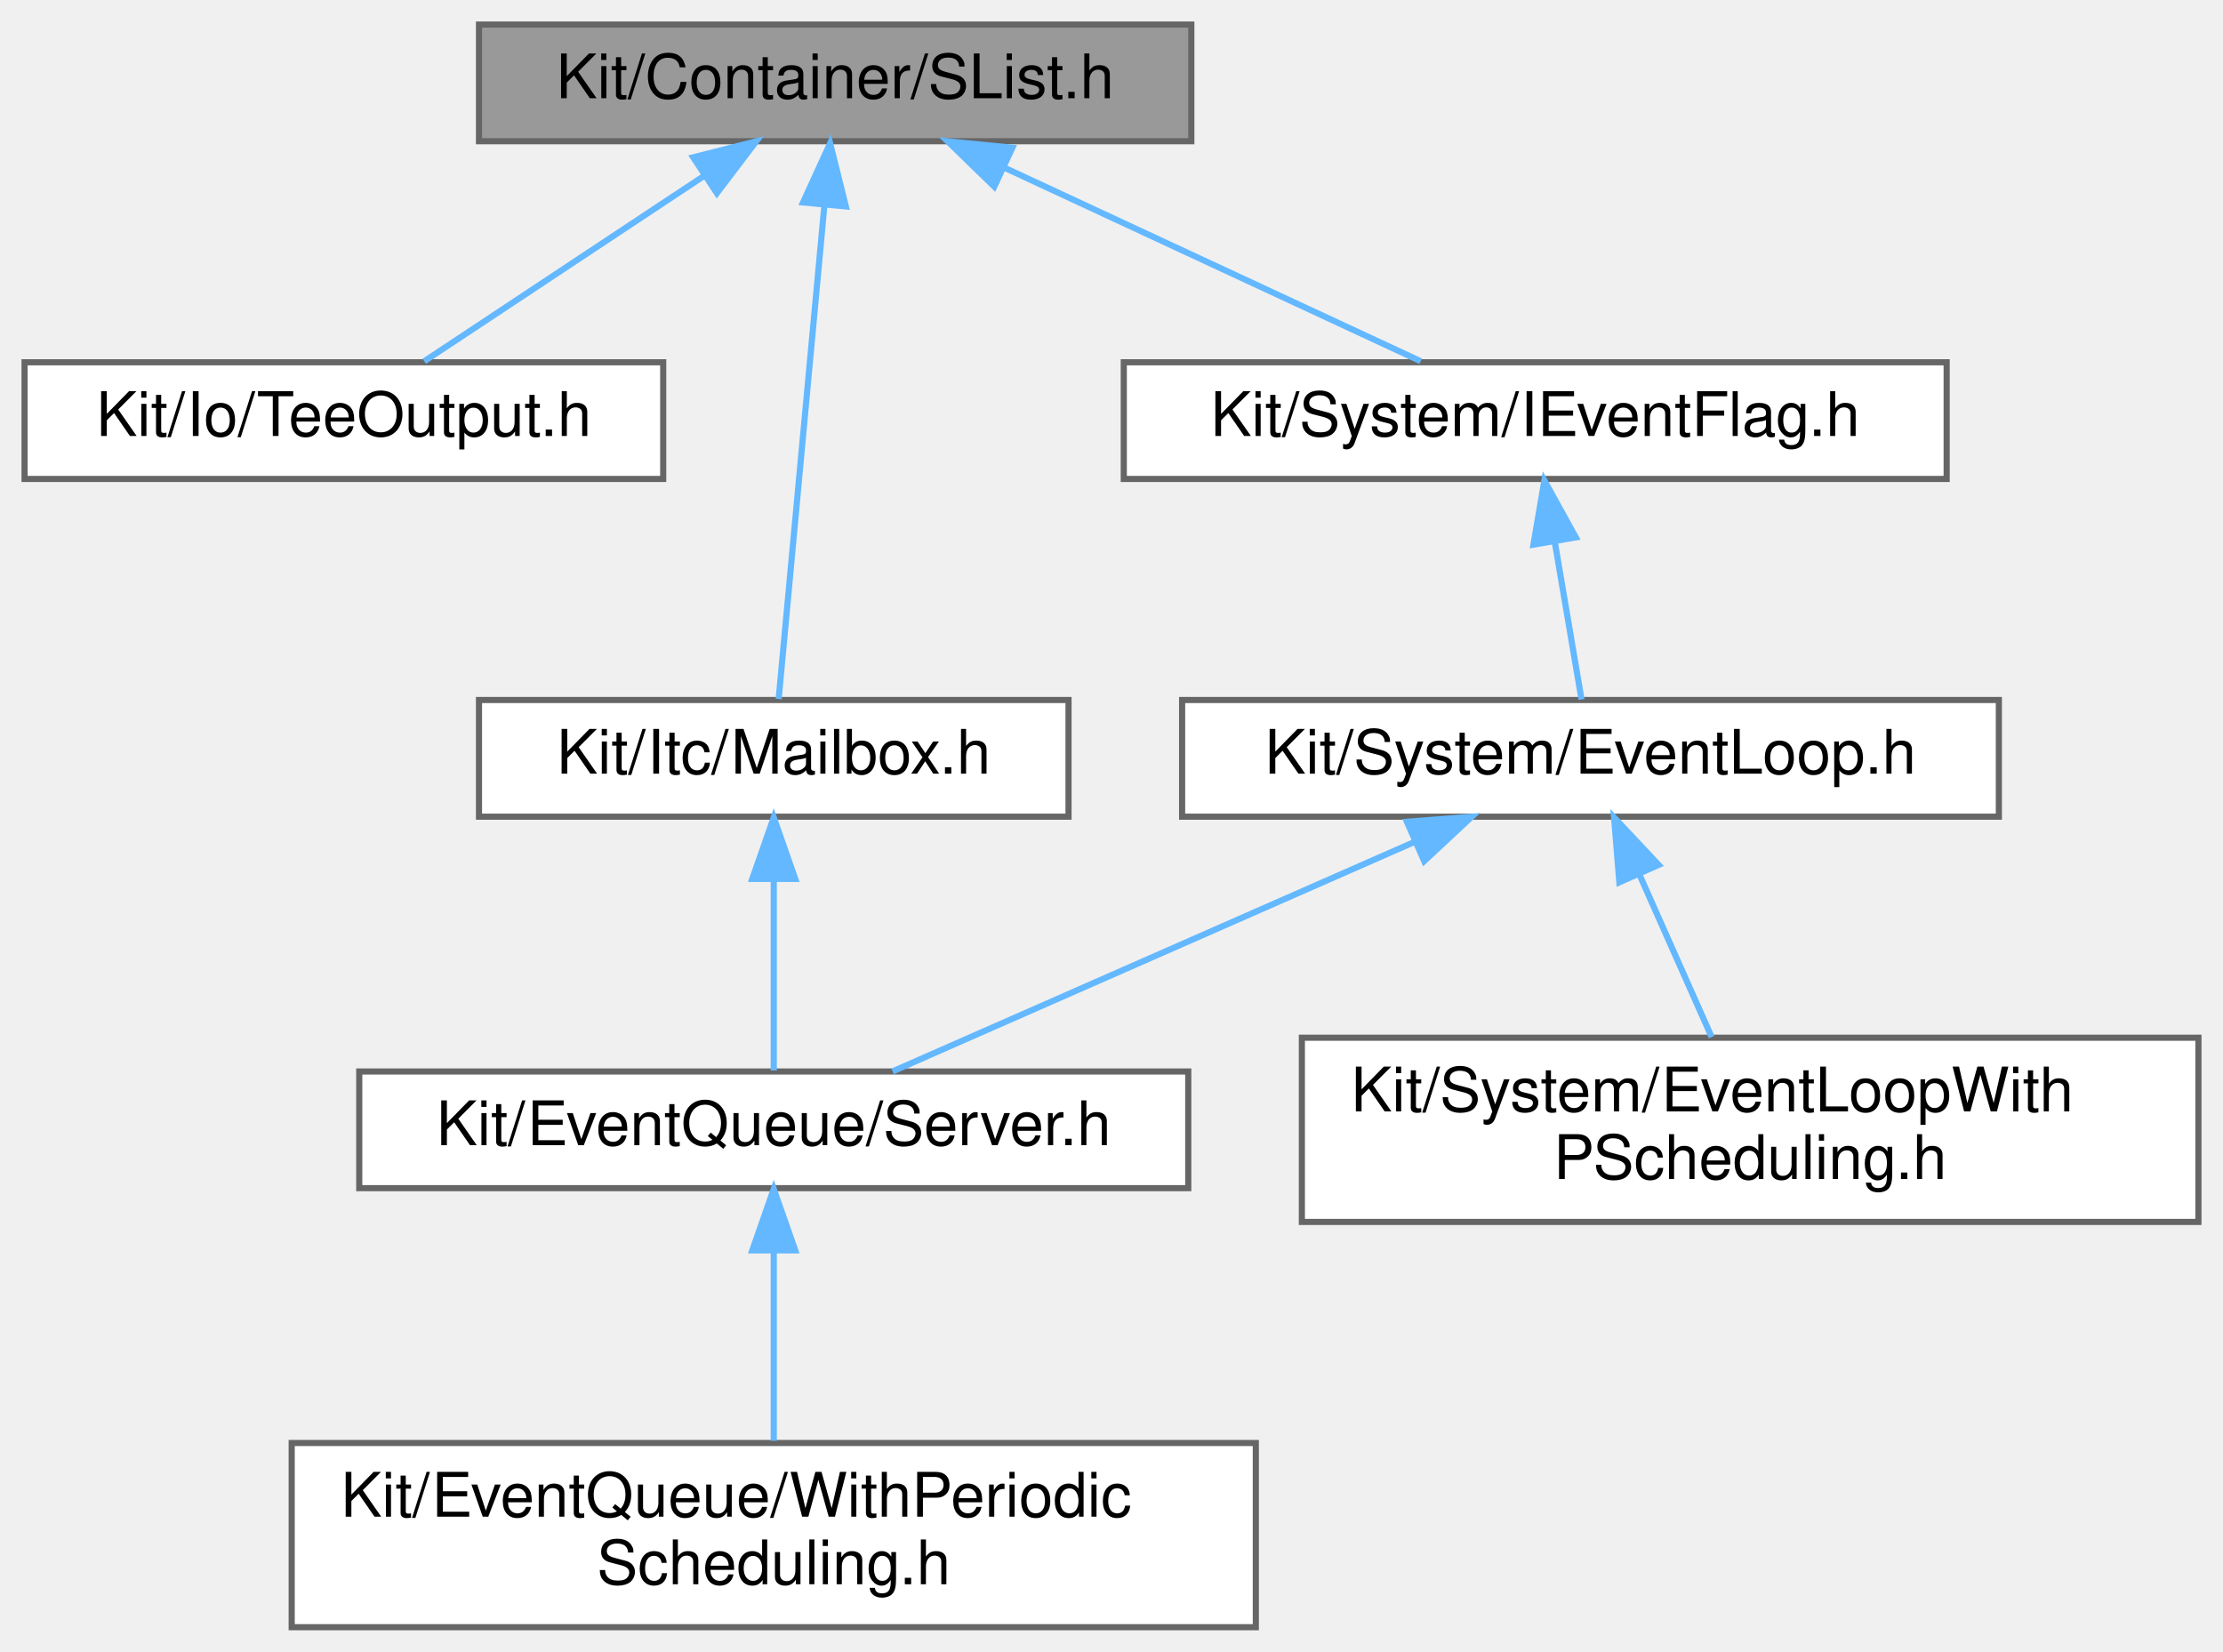
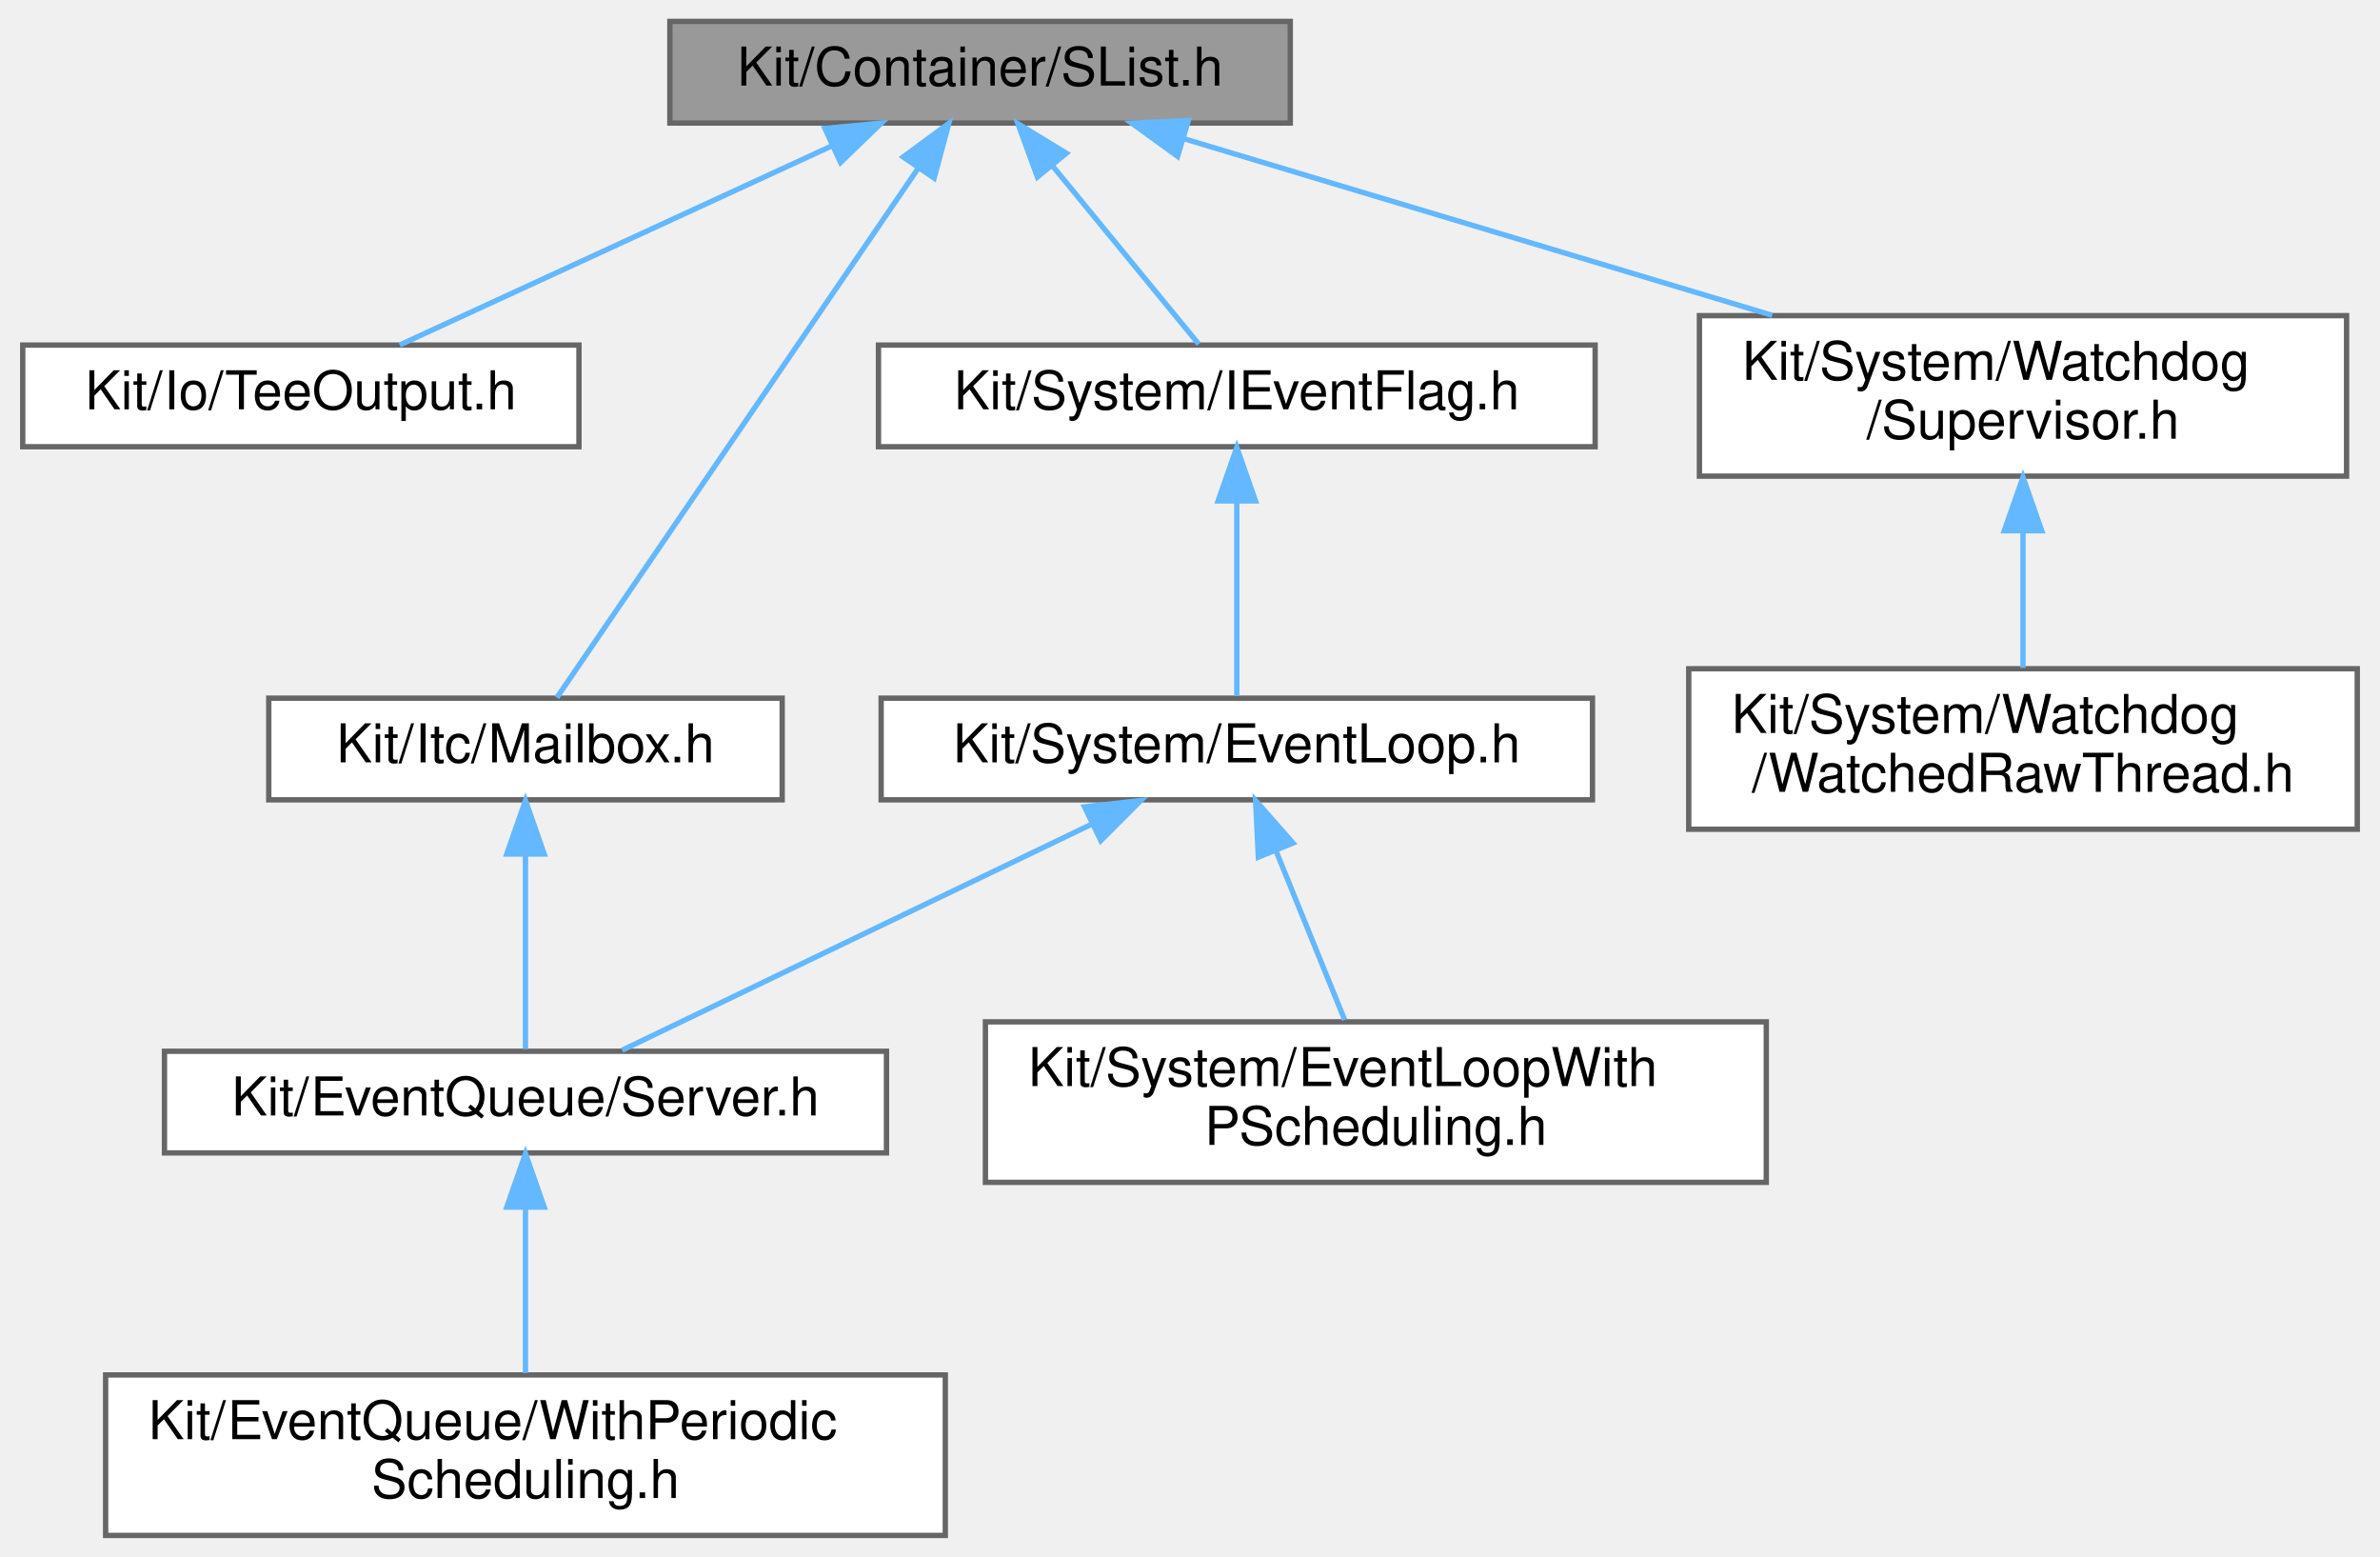
- <svg xmlns="http://www.w3.org/2000/svg" xmlns:xlink="http://www.w3.org/1999/xlink" width="362pt" height="269pt" viewBox="0.00 0.00 362.00 269.00">
-   <g id="graph0" class="graph" transform="scale(1 1) rotate(0) translate(4 265)">
+ <svg xmlns="http://www.w3.org/2000/svg" xmlns:xlink="http://www.w3.org/1999/xlink" width="445pt" height="291pt" viewBox="0.00 0.00 444.50 291.00">
+   <g id="graph0" class="graph" transform="scale(1 1) rotate(0) translate(4 287)">
    <g id="Node000001" class="node">
      <g id="a_Node000001">
        <a xlink:title=" ">
-           <polygon fill="#999999" stroke="#666666" points="190,-261 74,-261 74,-242 190,-242 190,-261" />
-           <text text-anchor="middle" x="132" y="-249" font-family="Helvetica,sans-Serif" font-size="10.00">Kit/Container/SList.h</text>
+           <polygon fill="#999999" stroke="#666666" points="237,-283 121,-283 121,-264 237,-264 237,-283" />
+           <text text-anchor="middle" x="179" y="-271" font-family="Helvetica,sans-Serif" font-size="10.00">Kit/Container/SList.h</text>
        </a>
      </g>
    </g>
    <g id="Node000002" class="node">
      <g id="a_Node000002">
        <a xlink:href="_tee_output_8h.html" target="_top" xlink:title=" ">
-           <polygon fill="white" stroke="#666666" points="104,-206 0,-206 0,-187 104,-187 104,-206" />
-           <text text-anchor="middle" x="52" y="-194" font-family="Helvetica,sans-Serif" font-size="10.00">Kit/Io/TeeOutput.h</text>
+           <polygon fill="white" stroke="#666666" points="104,-222.5 0,-222.5 0,-203.5 104,-203.5 104,-222.5" />
+           <text text-anchor="middle" x="52" y="-210.5" font-family="Helvetica,sans-Serif" font-size="10.00">Kit/Io/TeeOutput.h</text>
        </a>
      </g>
    </g>
    <g id="edge1_Node000001_Node000002" class="edge">
      <g id="a_edge1_Node000001_Node000002">
        <a xlink:title=" ">
-           <path fill="none" stroke="#63b8ff" d="M110.75,-236.42C96.24,-226.81 77.46,-214.37 65.09,-206.17" />
-           <polygon fill="#63b8ff" stroke="#63b8ff" points="108.88,-239.38 119.15,-241.98 112.74,-233.54 108.88,-239.38" />
+           <path fill="none" stroke="#63b8ff" d="M151.39,-259.78C126.88,-248.49 91.76,-232.31 70.49,-222.52" />
+           <polygon fill="#63b8ff" stroke="#63b8ff" points="149.99,-262.99 160.53,-263.99 152.91,-256.63 149.99,-262.99" />
        </a>
      </g>
    </g>
    <g id="Node000003" class="node">
      <g id="a_Node000003">
        <a xlink:href="_mailbox_8h.html" target="_top" xlink:title=" ">
-           <polygon fill="white" stroke="#666666" points="170,-151 74,-151 74,-132 170,-132 170,-151" />
-           <text text-anchor="middle" x="122" y="-139" font-family="Helvetica,sans-Serif" font-size="10.00">Kit/Itc/Mailbox.h</text>
+           <polygon fill="white" stroke="#666666" points="142,-156.5 46,-156.5 46,-137.5 142,-137.5 142,-156.5" />
+           <text text-anchor="middle" x="94" y="-144.5" font-family="Helvetica,sans-Serif" font-size="10.00">Kit/Itc/Mailbox.h</text>
        </a>
      </g>
    </g>
    <g id="edge2_Node000001_Node000003" class="edge">
      <g id="a_edge2_Node000001_Node000003">
        <a xlink:title=" ">
-           <path fill="none" stroke="#63b8ff" d="M130.24,-231.48C128.05,-207.84 124.41,-168.5 122.8,-151.16" />
-           <polygon fill="#63b8ff" stroke="#63b8ff" points="126.77,-232.03 131.18,-241.66 133.74,-231.38 126.77,-232.03" />
+           <path fill="none" stroke="#63b8ff" d="M167.42,-255.54C149.03,-228.6 113.82,-177.02 99.88,-156.62" />
+           <polygon fill="#63b8ff" stroke="#63b8ff" points="164.63,-257.66 173.16,-263.94 170.41,-253.71 164.63,-257.66" />
        </a>
      </g>
    </g>
    <g id="Node000006" class="node">
      <g id="a_Node000006">
        <a xlink:href="_i_event_flag_8h.html" target="_top" xlink:title=" ">
-           <polygon fill="white" stroke="#666666" points="313,-206 179,-206 179,-187 313,-187 313,-206" />
-           <text text-anchor="middle" x="246" y="-194" font-family="Helvetica,sans-Serif" font-size="10.00">Kit/System/IEventFlag.h</text>
+           <polygon fill="white" stroke="#666666" points="294,-222.5 160,-222.5 160,-203.5 294,-203.5 294,-222.5" />
+           <text text-anchor="middle" x="227" y="-210.5" font-family="Helvetica,sans-Serif" font-size="10.00">Kit/System/IEventFlag.h</text>
        </a>
      </g>
    </g>
    <g id="edge5_Node000001_Node000006" class="edge">
      <g id="a_edge5_Node000001_Node000006">
        <a xlink:title=" ">
-           <path fill="none" stroke="#63b8ff" d="M159.39,-237.77C180.42,-227.99 208.89,-214.75 227.35,-206.17" />
-           <polygon fill="#63b8ff" stroke="#63b8ff" points="157.91,-234.6 150.32,-241.98 160.86,-240.94 157.91,-234.6" />
+           <path fill="none" stroke="#63b8ff" d="M192.58,-255.95C201.46,-245.12 212.72,-231.41 219.89,-222.67" />
+           <polygon fill="#63b8ff" stroke="#63b8ff" points="189.72,-253.92 186.08,-263.87 195.13,-258.36 189.72,-253.92" />
+         </a>
+       </g>
+     </g>
+     <g id="Node000009" class="node">
+       <g id="a_Node000009">
+         <a xlink:href="_supervisor_8h.html" target="_top" xlink:title=" ">
+           <polygon fill="white" stroke="#666666" points="434.5,-228 313.5,-228 313.5,-198 434.5,-198 434.5,-228" />
+           <text text-anchor="start" x="321.5" y="-216" font-family="Helvetica,sans-Serif" font-size="10.00">Kit/System/Watchdog</text>
+           <text text-anchor="middle" x="374" y="-205" font-family="Helvetica,sans-Serif" font-size="10.00">/Supervisor.h</text>
+         </a>
+       </g>
+     </g>
+     <g id="edge9_Node000001_Node000009" class="edge">
+       <g id="a_edge9_Node000001_Node000009">
+         <a xlink:title=" ">
+           <path fill="none" stroke="#63b8ff" d="M217.08,-261.08C248.57,-251.63 293.42,-238.17 327.12,-228.06" />
+           <polygon fill="#63b8ff" stroke="#63b8ff" points="215.93,-257.77 207.35,-263.99 217.94,-264.47 215.93,-257.77" />
        </a>
      </g>
    </g>
    <g id="Node000004" class="node">
      <g id="a_Node000004">
        <a xlink:href="_server_8h.html" target="_top" xlink:title=" ">
-           <polygon fill="white" stroke="#666666" points="189.5,-90.5 54.5,-90.5 54.5,-71.5 189.5,-71.5 189.5,-90.5" />
-           <text text-anchor="middle" x="122" y="-78.5" font-family="Helvetica,sans-Serif" font-size="10.00">Kit/EventQueue/Server.h</text>
+           <polygon fill="white" stroke="#666666" points="161.5,-90.5 26.5,-90.5 26.5,-71.5 161.5,-71.5 161.5,-90.5" />
+           <text text-anchor="middle" x="94" y="-78.5" font-family="Helvetica,sans-Serif" font-size="10.00">Kit/EventQueue/Server.h</text>
        </a>
      </g>
    </g>
    <g id="edge3_Node000003_Node000004" class="edge">
      <g id="a_edge3_Node000003_Node000004">
        <a xlink:title=" ">
-           <path fill="none" stroke="#63b8ff" d="M122,-121.66C122,-111.24 122,-98.8 122,-90.67" />
-           <polygon fill="#63b8ff" stroke="#63b8ff" points="118.5,-121.87 122,-131.87 125.5,-121.87 118.5,-121.87" />
+           <path fill="none" stroke="#63b8ff" d="M94,-127.08C94,-115.13 94,-100.22 94,-90.91" />
+           <polygon fill="#63b8ff" stroke="#63b8ff" points="90.5,-127.37 94,-137.37 97.5,-127.37 90.5,-127.37" />
        </a>
      </g>
    </g>
    <g id="Node000005" class="node">
      <g id="a_Node000005">
        <a xlink:href="_with_periodic_scheduling_8h.html" target="_top" xlink:title=" ">
-           <polygon fill="white" stroke="#666666" points="200.5,-30 43.5,-30 43.5,0 200.5,0 200.5,-30" />
-           <text text-anchor="start" x="51.5" y="-18" font-family="Helvetica,sans-Serif" font-size="10.00">Kit/EventQueue/WithPeriodic</text>
-           <text text-anchor="middle" x="122" y="-7" font-family="Helvetica,sans-Serif" font-size="10.00">Scheduling.h</text>
+           <polygon fill="white" stroke="#666666" points="172.5,-30 15.5,-30 15.5,0 172.5,0 172.5,-30" />
+           <text text-anchor="start" x="23.5" y="-18" font-family="Helvetica,sans-Serif" font-size="10.00">Kit/EventQueue/WithPeriodic</text>
+           <text text-anchor="middle" x="94" y="-7" font-family="Helvetica,sans-Serif" font-size="10.00">Scheduling.h</text>
        </a>
      </g>
    </g>
    <g id="edge4_Node000004_Node000005" class="edge">
      <g id="a_edge4_Node000004_Node000005">
        <a xlink:title=" ">
-           <path fill="none" stroke="#63b8ff" d="M122,-61.35C122,-51.47 122,-39.51 122,-30.36" />
-           <polygon fill="#63b8ff" stroke="#63b8ff" points="118.5,-61.37 122,-71.37 125.5,-61.37 118.5,-61.37" />
+           <path fill="none" stroke="#63b8ff" d="M94,-61.35C94,-51.47 94,-39.51 94,-30.36" />
+           <polygon fill="#63b8ff" stroke="#63b8ff" points="90.5,-61.37 94,-71.37 97.5,-61.37 90.5,-61.37" />
        </a>
      </g>
    </g>
    <g id="Node000007" class="node">
      <g id="a_Node000007">
        <a xlink:href="_event_loop_8h.html" target="_top" xlink:title=" ">
-           <polygon fill="white" stroke="#666666" points="321.5,-151 188.5,-151 188.5,-132 321.5,-132 321.5,-151" />
-           <text text-anchor="middle" x="255" y="-139" font-family="Helvetica,sans-Serif" font-size="10.00">Kit/System/EventLoop.h</text>
+           <polygon fill="white" stroke="#666666" points="293.5,-156.5 160.5,-156.5 160.5,-137.5 293.5,-137.5 293.5,-156.5" />
+           <text text-anchor="middle" x="227" y="-144.5" font-family="Helvetica,sans-Serif" font-size="10.00">Kit/System/EventLoop.h</text>
        </a>
      </g>
    </g>
    <g id="edge6_Node000006_Node000007" class="edge">
      <g id="a_edge6_Node000006_Node000007">
        <a xlink:title=" ">
-           <path fill="none" stroke="#63b8ff" d="M249.2,-176.66C250.68,-167.93 252.37,-157.99 253.54,-151.09" />
-           <polygon fill="#63b8ff" stroke="#63b8ff" points="245.71,-176.3 247.49,-186.75 252.61,-177.48 245.71,-176.3" />
+           <path fill="none" stroke="#63b8ff" d="M227,-193.08C227,-181.13 227,-166.22 227,-156.91" />
+           <polygon fill="#63b8ff" stroke="#63b8ff" points="223.5,-193.37 227,-203.37 230.5,-193.37 223.5,-193.37" />
        </a>
      </g>
    </g>
    <g id="edge7_Node000007_Node000004" class="edge">
      <g id="a_edge7_Node000007_Node000004">
        <a xlink:title=" ">
-           <path fill="none" stroke="#63b8ff" d="M226.43,-127.93C200.75,-116.64 163.73,-100.36 141.36,-90.52" />
-           <polygon fill="#63b8ff" stroke="#63b8ff" points="225.1,-131.17 235.66,-131.99 227.92,-124.76 225.1,-131.17" />
+           <path fill="none" stroke="#63b8ff" d="M200.04,-133.03C173.83,-120.42 134.75,-101.61 112.08,-90.7" />
+           <polygon fill="#63b8ff" stroke="#63b8ff" points="198.53,-136.19 209.06,-137.37 201.57,-129.88 198.53,-136.19" />
        </a>
      </g>
    </g>
    <g id="Node000008" class="node">
      <g id="a_Node000008">
        <a xlink:href="_event_loop_with_p_scheduling_8h.html" target="_top" xlink:title=" ">
-           <polygon fill="white" stroke="#666666" points="354,-96 208,-96 208,-66 354,-66 354,-96" />
-           <text text-anchor="start" x="216" y="-84" font-family="Helvetica,sans-Serif" font-size="10.00">Kit/System/EventLoopWith</text>
-           <text text-anchor="middle" x="281" y="-73" font-family="Helvetica,sans-Serif" font-size="10.00">PScheduling.h</text>
+           <polygon fill="white" stroke="#666666" points="326,-96 180,-96 180,-66 326,-66 326,-96" />
+           <text text-anchor="start" x="188" y="-84" font-family="Helvetica,sans-Serif" font-size="10.00">Kit/System/EventLoopWith</text>
+           <text text-anchor="middle" x="253" y="-73" font-family="Helvetica,sans-Serif" font-size="10.00">PScheduling.h</text>
        </a>
      </g>
    </g>
    <g id="edge8_Node000007_Node000008" class="edge">
      <g id="a_edge8_Node000007_Node000008">
        <a xlink:title=" ">
-           <path fill="none" stroke="#63b8ff" d="M263,-122.5C266.77,-114.01 271.2,-104.04 274.73,-96.11" />
-           <polygon fill="#63b8ff" stroke="#63b8ff" points="259.7,-121.31 258.84,-131.87 266.1,-124.15 259.7,-121.31" />
+           <path fill="none" stroke="#63b8ff" d="M234.32,-127.98C238.38,-117.98 243.37,-105.71 247.17,-96.36" />
+           <polygon fill="#63b8ff" stroke="#63b8ff" points="231.03,-126.79 230.51,-137.37 237.51,-129.42 231.03,-126.79" />
+         </a>
+       </g>
+     </g>
+     <g id="Node000010" class="node">
+       <g id="a_Node000010">
+         <a xlink:href="_watched_raw_thread_8h.html" target="_top" xlink:title=" ">
+           <polygon fill="white" stroke="#666666" points="436.5,-162 311.5,-162 311.5,-132 436.5,-132 436.5,-162" />
+           <text text-anchor="start" x="319.5" y="-150" font-family="Helvetica,sans-Serif" font-size="10.00">Kit/System/Watchdog</text>
+           <text text-anchor="middle" x="374" y="-139" font-family="Helvetica,sans-Serif" font-size="10.00">/WatchedRawThread.h</text>
+         </a>
+       </g>
+     </g>
+     <g id="edge10_Node000009_Node000010" class="edge">
+       <g id="a_edge10_Node000009_Node000010">
+         <a xlink:title=" ">
+           <path fill="none" stroke="#63b8ff" d="M374,-187.54C374,-178.96 374,-169.61 374,-162.16" />
+           <polygon fill="#63b8ff" stroke="#63b8ff" points="370.5,-187.8 374,-197.8 377.5,-187.8 370.5,-187.8" />
        </a>
      </g>
    </g>
  </g>
</svg>
